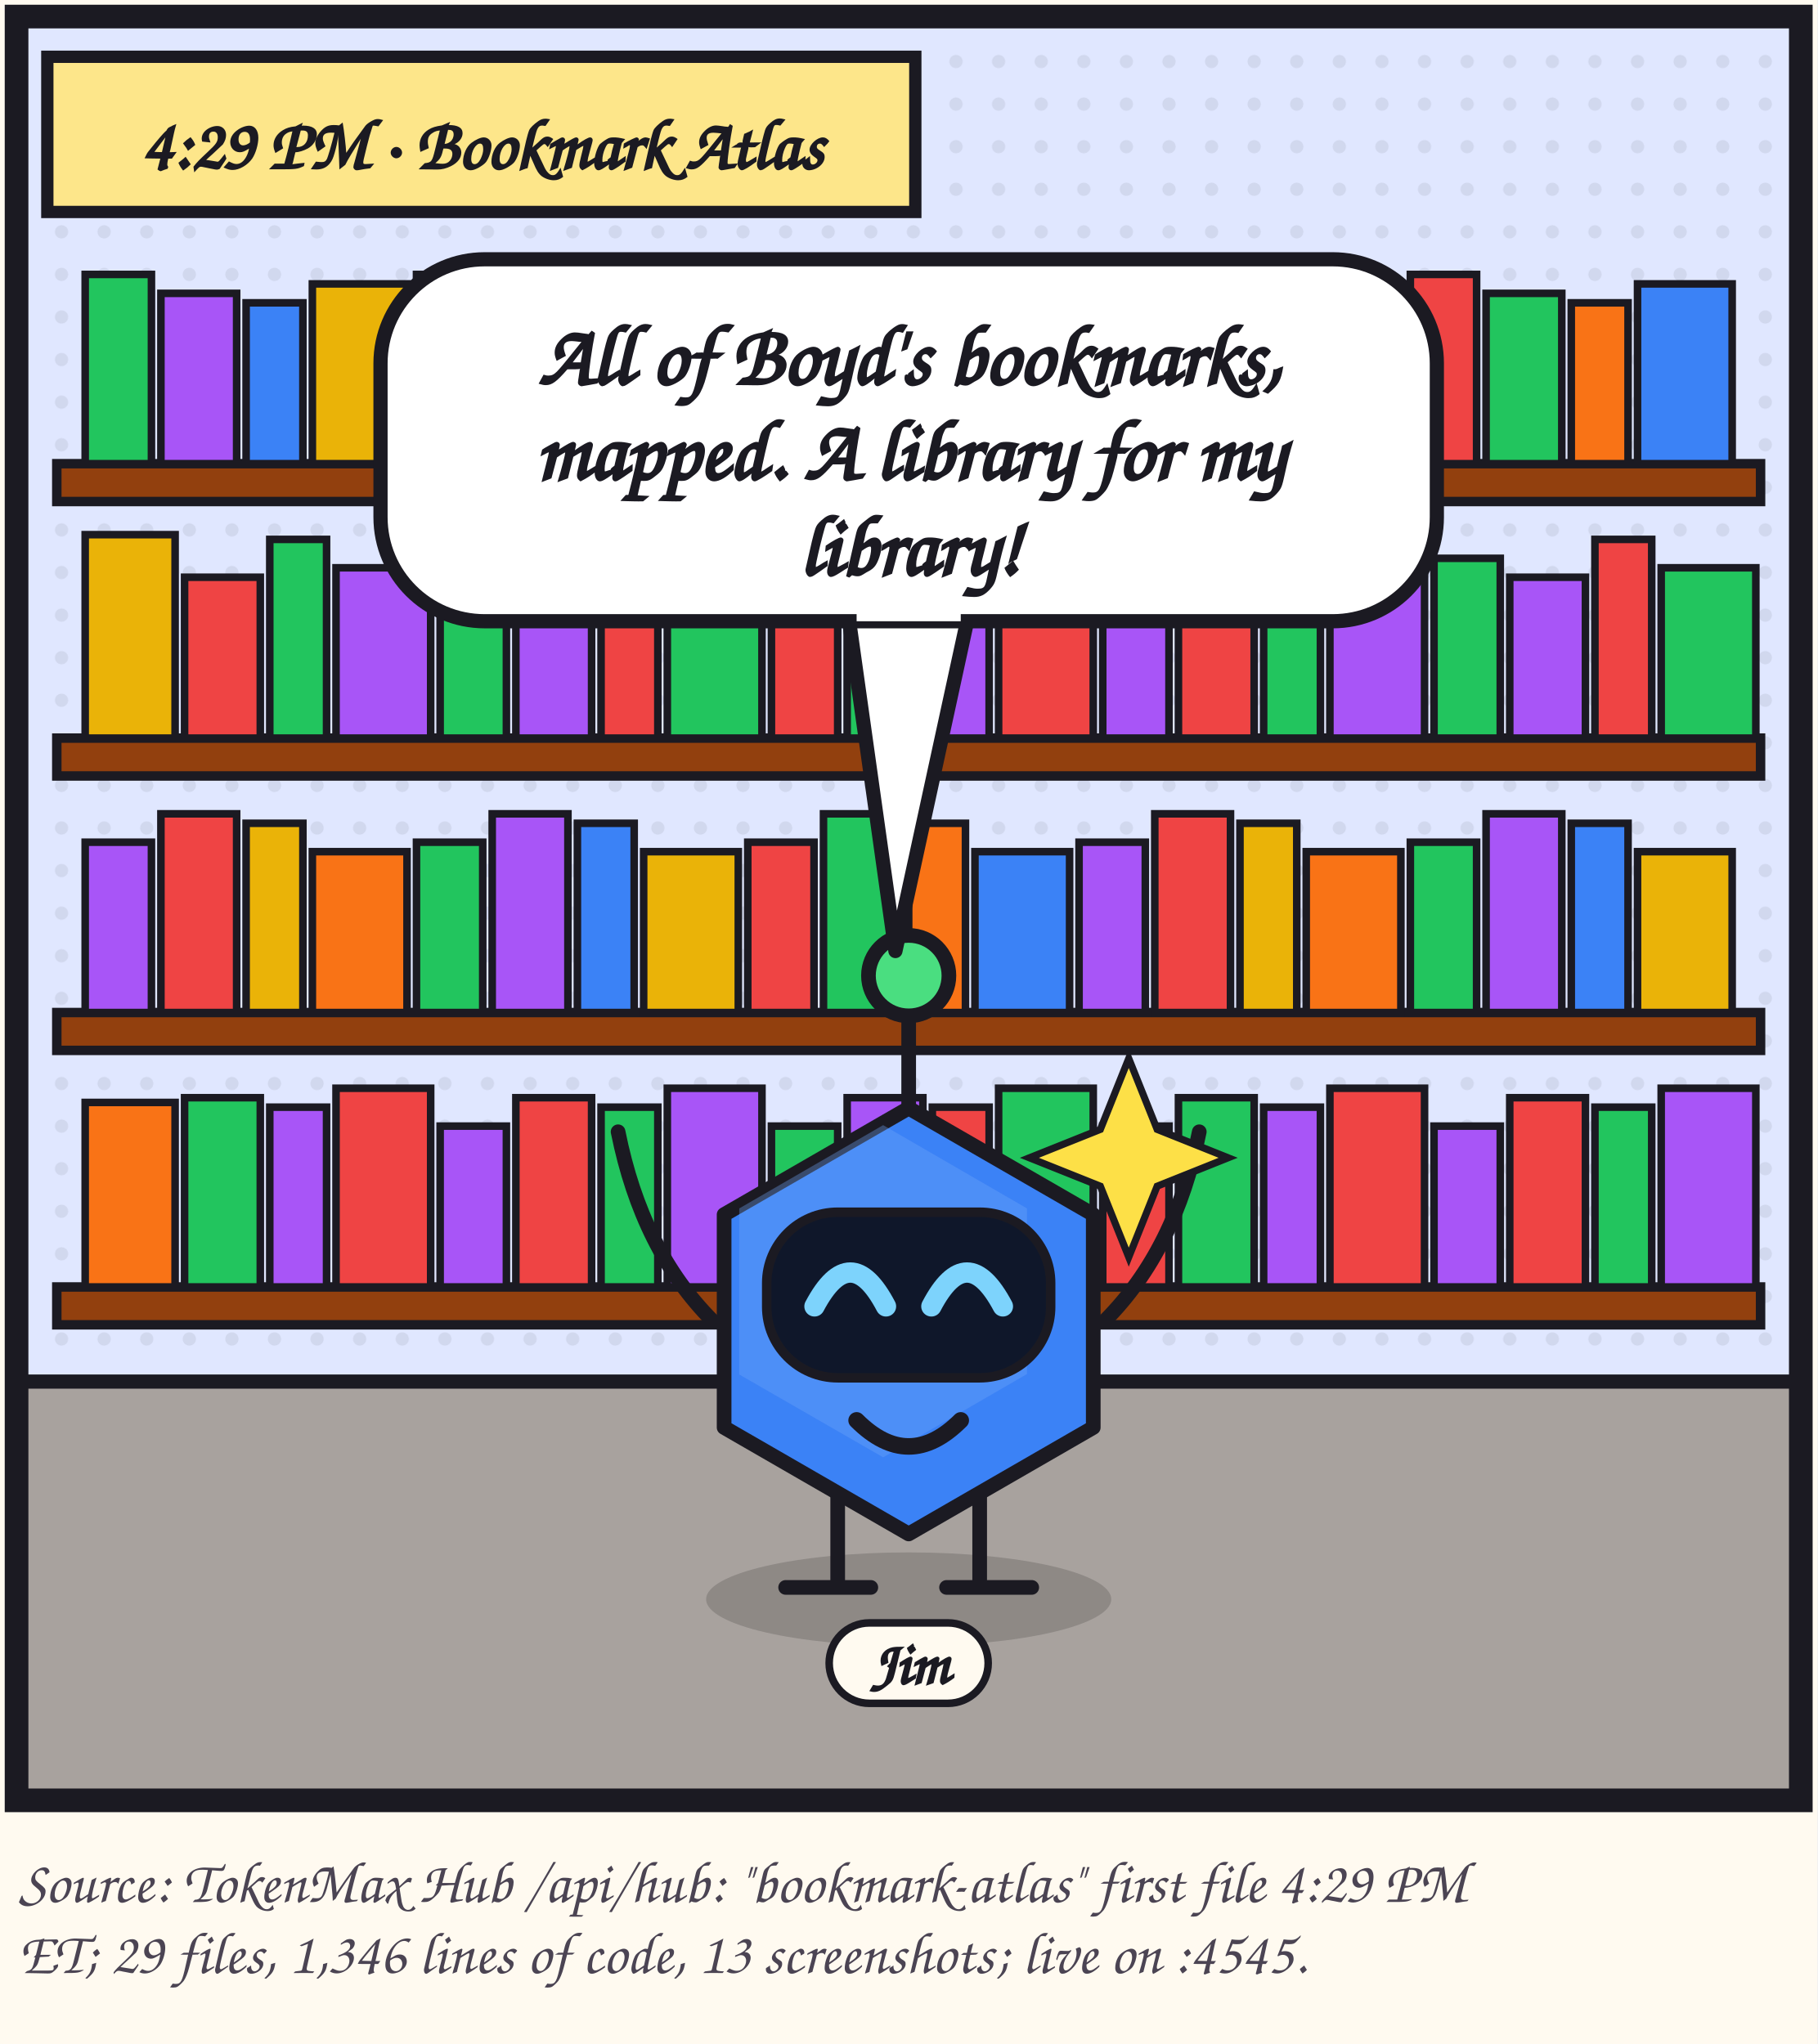
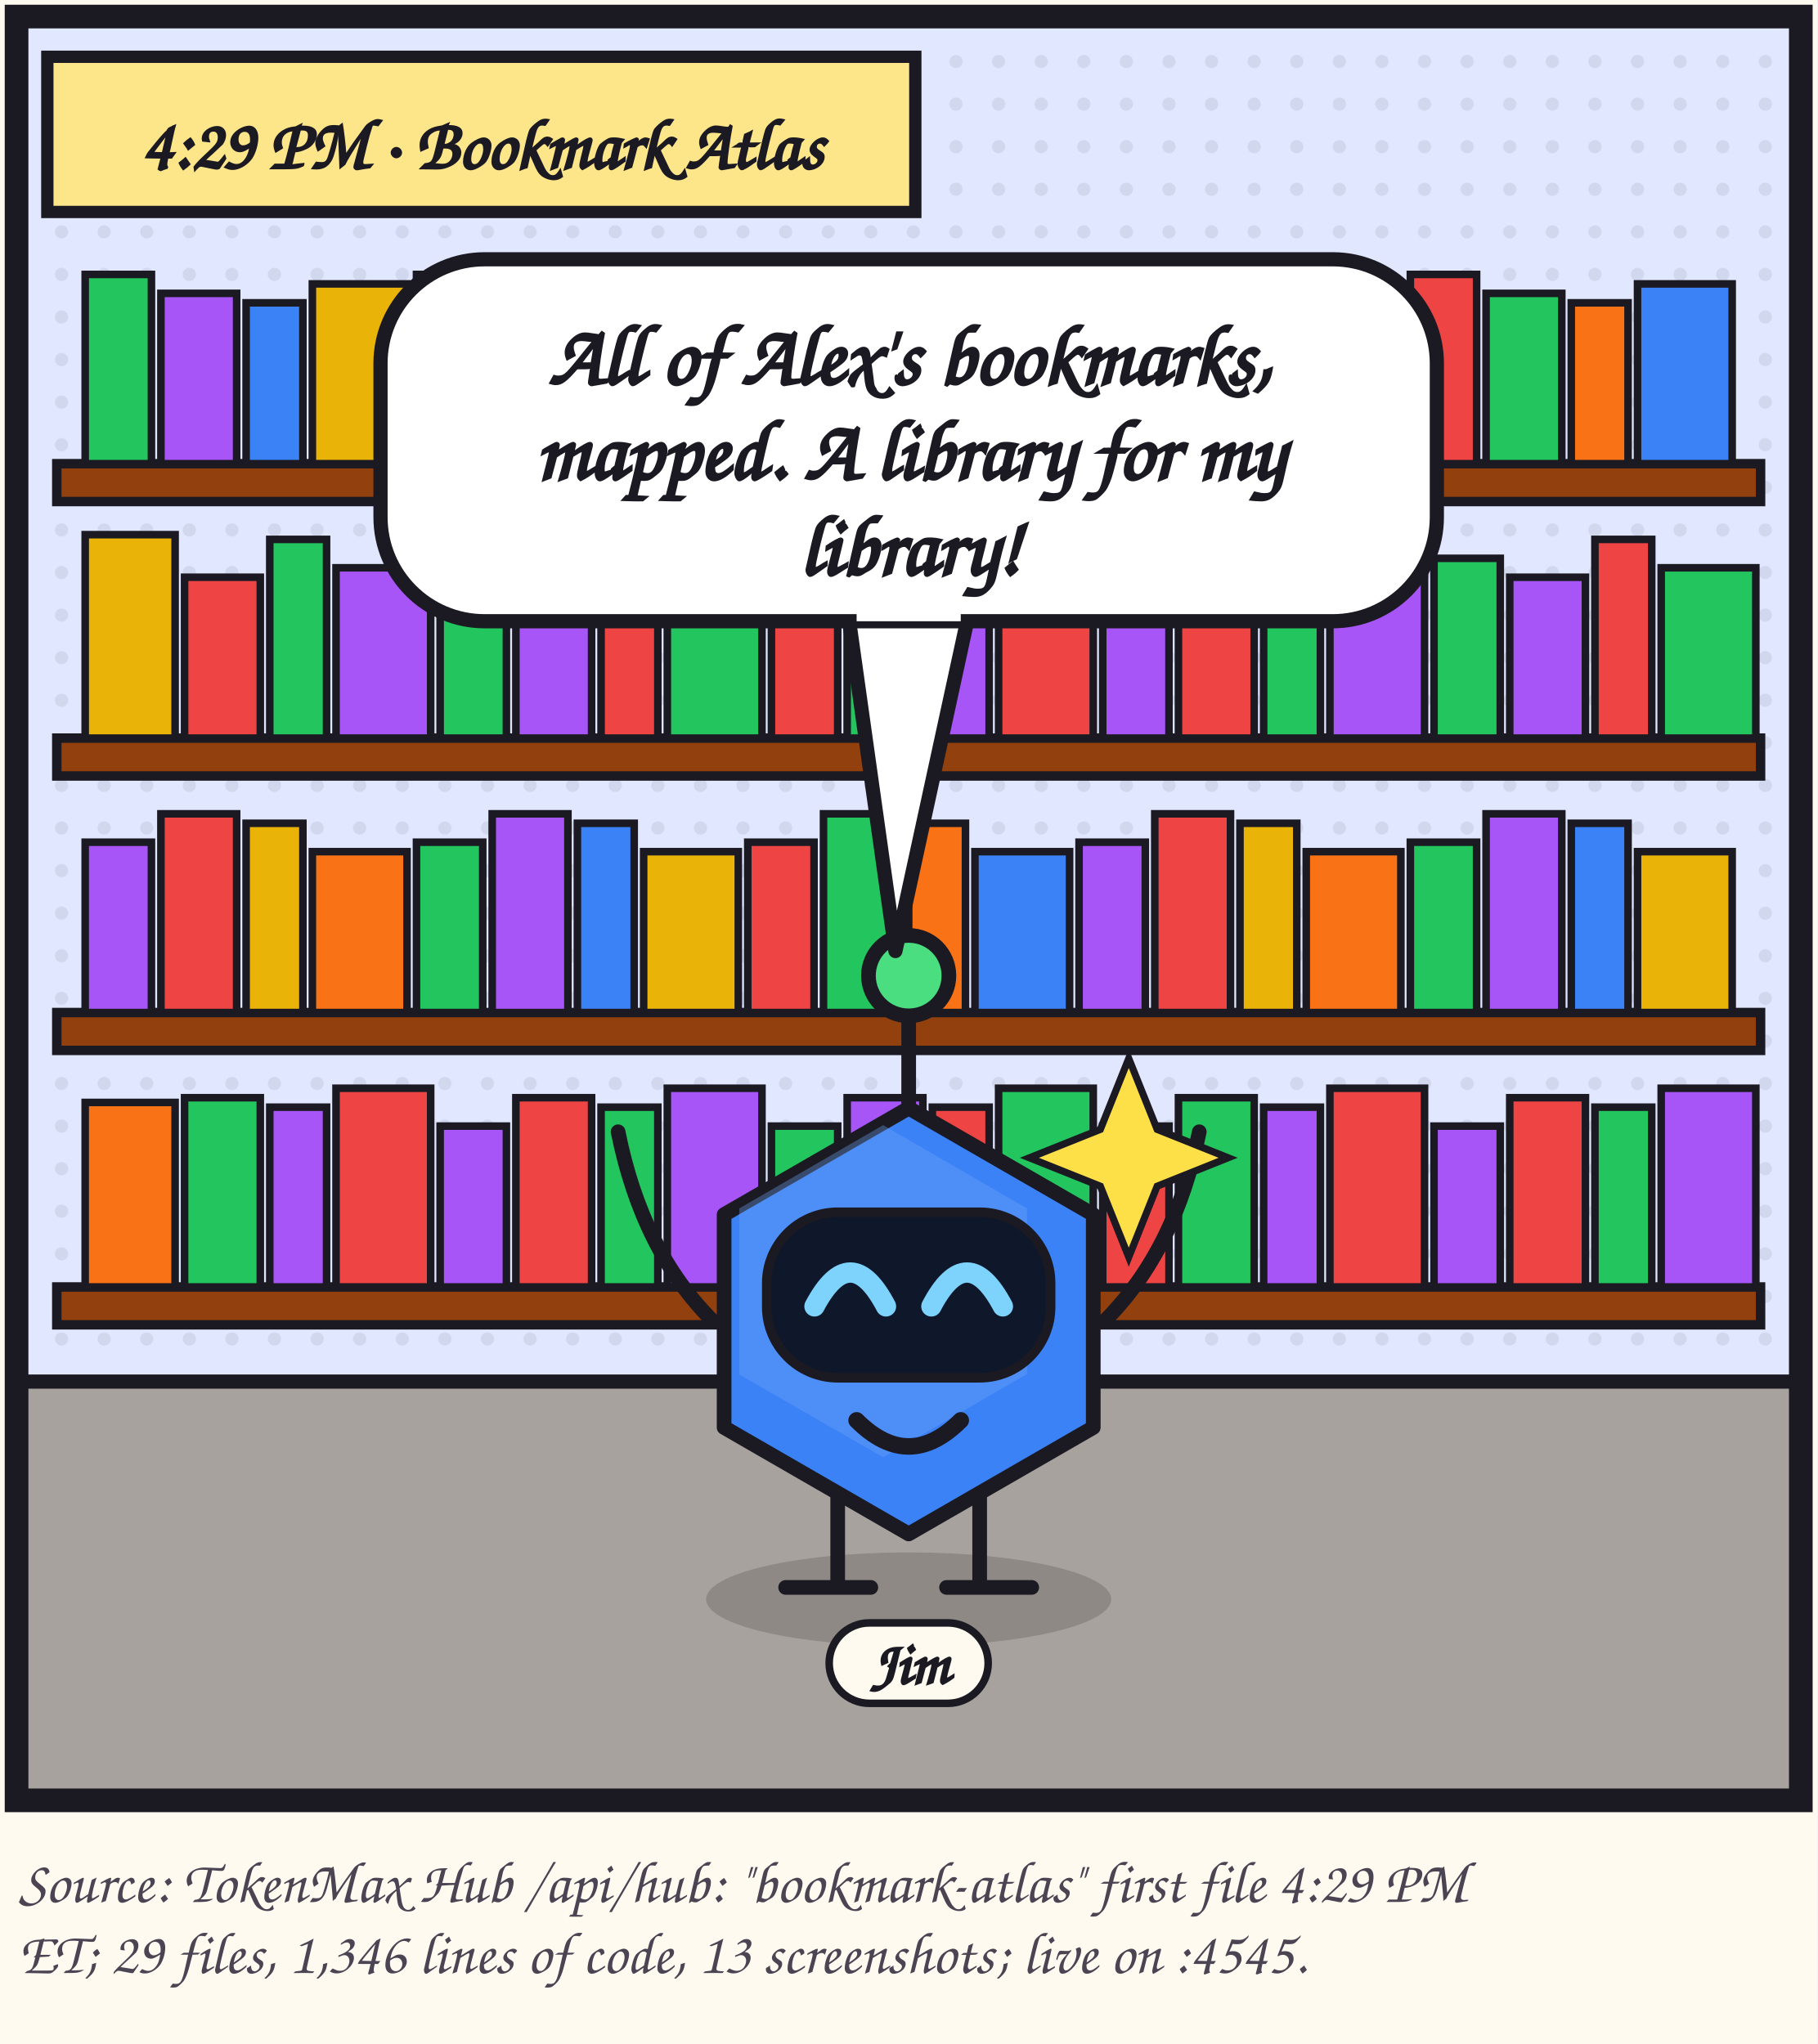
<svg xmlns="http://www.w3.org/2000/svg" width="384" height="432" viewBox="-2 -2 384 432">
  <style>
.bub{font-family:'Comic Neue','Comic Sans MS',cursive;font-weight:700;fill:#1b1a22}
.cap{font-family:'Comic Neue','Comic Sans MS',cursive;font-weight:700;fill:#1b1a22}
.tag{font-family:'Comic Neue',cursive;font-weight:700;font-size:13px;fill:#1b1a22}
.tiny{font-family:'Comic Neue',cursive;font-weight:700;font-size:9px;fill:#1b1a22}
.sign{font-family:'Bangers','Impact',sans-serif;letter-spacing:.5px;fill:#1b1a22}
.chalk{font-family:'Comic Neue',cursive;font-weight:700;fill:#f0fdf4}
.sfx{font-family:'Bangers','Impact',sans-serif;stroke:#1b1a22;stroke-width:2.2px;paint-order:stroke;letter-spacing:1px}
.zzz{font-family:'Bangers','Impact',sans-serif;fill:#6366f1;stroke:#1b1a22;stroke-width:1.4px;paint-order:stroke}
.title{font-family:'Bangers','Impact',sans-serif;letter-spacing:1.5px}
.src{font-family:'Comic Neue',cursive;font-size:12.5px;fill:#4b4453}
.srcb{font-family:'Comic Neue',cursive;font-weight:700;font-size:12.5px;fill:#1b1a22}
</style>
  <rect x="-2" y="-2" width="384" height="432" fill="#fffaf0" />
  <defs>
    <linearGradient id="skysunday-build-night-solo5" x1="0" y1="0" x2="0" y2="1">
      <stop offset="0" stop-color="#7dd3fc" />
      <stop offset="1" stop-color="#e0f2fe" />
    </linearGradient>
    <clipPath id="clipsunday-build-night-solo5">
      <rect width="380" height="380" />
    </clipPath>
  </defs>
  <g clip-path="url(#clipsunday-build-night-solo5)">
    <rect width="380" height="380" fill="#e0e7ff" />
    <pattern id="dotssunday-build-night-solo5" width="9" height="9" patternUnits="userSpaceOnUse">
      <circle cx="2" cy="2" r="1.4" fill="rgba(0,0,0,.07)" />
    </pattern>
    <rect width="380" height="380" fill="url(#dotssunday-build-night-solo5)" />
    <rect y="290" width="380" height="90" fill="#a8a29e" />
    <path d="M0,290 H380" stroke="#1b1a22" stroke-width="3" />
    <rect x="10" y="96" width="360" height="8" fill="#92400e" stroke="#1b1a22" stroke-width="2" />
    <rect x="16" y="56" width="14" height="40" fill="#22c55e" stroke="#1b1a22" stroke-width="1.6" />
    <rect x="32" y="60" width="16" height="36" fill="#a855f7" stroke="#1b1a22" stroke-width="1.6" />
    <rect x="50" y="62" width="12" height="34" fill="#3b82f6" stroke="#1b1a22" stroke-width="1.6" />
    <rect x="64" y="58" width="20" height="38" fill="#eab308" stroke="#1b1a22" stroke-width="1.6" />
    <rect x="86" y="56" width="14" height="40" fill="#ef4444" stroke="#1b1a22" stroke-width="1.6" />
    <rect x="102" y="60" width="16" height="36" fill="#22c55e" stroke="#1b1a22" stroke-width="1.6" />
    <rect x="120" y="62" width="12" height="34" fill="#f97316" stroke="#1b1a22" stroke-width="1.6" />
    <rect x="134" y="58" width="20" height="38" fill="#3b82f6" stroke="#1b1a22" stroke-width="1.6" />
    <rect x="156" y="56" width="14" height="40" fill="#a855f7" stroke="#1b1a22" stroke-width="1.6" />
    <rect x="172" y="60" width="16" height="36" fill="#ef4444" stroke="#1b1a22" stroke-width="1.6" />
    <rect x="190" y="62" width="12" height="34" fill="#eab308" stroke="#1b1a22" stroke-width="1.6" />
    <rect x="204" y="58" width="20" height="38" fill="#f97316" stroke="#1b1a22" stroke-width="1.6" />
    <rect x="226" y="56" width="14" height="40" fill="#22c55e" stroke="#1b1a22" stroke-width="1.6" />
    <rect x="242" y="60" width="16" height="36" fill="#a855f7" stroke="#1b1a22" stroke-width="1.6" />
    <rect x="260" y="62" width="12" height="34" fill="#3b82f6" stroke="#1b1a22" stroke-width="1.6" />
    <rect x="274" y="58" width="20" height="38" fill="#eab308" stroke="#1b1a22" stroke-width="1.6" />
    <rect x="296" y="56" width="14" height="40" fill="#ef4444" stroke="#1b1a22" stroke-width="1.6" />
    <rect x="312" y="60" width="16" height="36" fill="#22c55e" stroke="#1b1a22" stroke-width="1.6" />
    <rect x="330" y="62" width="12" height="34" fill="#f97316" stroke="#1b1a22" stroke-width="1.6" />
    <rect x="344" y="58" width="20" height="38" fill="#3b82f6" stroke="#1b1a22" stroke-width="1.6" />
    <rect x="10" y="154" width="360" height="8" fill="#92400e" stroke="#1b1a22" stroke-width="2" />
    <rect x="16" y="111" width="19" height="43" fill="#eab308" stroke="#1b1a22" stroke-width="1.6" />
    <rect x="37" y="120" width="16" height="34" fill="#ef4444" stroke="#1b1a22" stroke-width="1.6" />
    <rect x="55" y="112" width="12" height="42" fill="#22c55e" stroke="#1b1a22" stroke-width="1.6" />
    <rect x="69" y="118" width="20" height="36" fill="#a855f7" stroke="#1b1a22" stroke-width="1.6" />
    <rect x="91" y="116" width="14" height="38" fill="#22c55e" stroke="#1b1a22" stroke-width="1.6" />
    <rect x="107" y="120" width="16" height="34" fill="#a855f7" stroke="#1b1a22" stroke-width="1.6" />
    <rect x="125" y="112" width="12" height="42" fill="#ef4444" stroke="#1b1a22" stroke-width="1.6" />
    <rect x="139" y="118" width="20" height="36" fill="#22c55e" stroke="#1b1a22" stroke-width="1.6" />
    <rect x="161" y="116" width="14" height="38" fill="#ef4444" stroke="#1b1a22" stroke-width="1.6" />
    <rect x="177" y="120" width="16" height="34" fill="#22c55e" stroke="#1b1a22" stroke-width="1.6" />
    <rect x="195" y="112" width="12" height="42" fill="#a855f7" stroke="#1b1a22" stroke-width="1.6" />
    <rect x="209" y="118" width="20" height="36" fill="#ef4444" stroke="#1b1a22" stroke-width="1.6" />
    <rect x="231" y="116" width="14" height="38" fill="#a855f7" stroke="#1b1a22" stroke-width="1.6" />
    <rect x="247" y="120" width="16" height="34" fill="#ef4444" stroke="#1b1a22" stroke-width="1.6" />
    <rect x="265" y="112" width="12" height="42" fill="#22c55e" stroke="#1b1a22" stroke-width="1.6" />
    <rect x="279" y="118" width="20" height="36" fill="#a855f7" stroke="#1b1a22" stroke-width="1.6" />
    <rect x="301" y="116" width="14" height="38" fill="#22c55e" stroke="#1b1a22" stroke-width="1.6" />
    <rect x="317" y="120" width="16" height="34" fill="#a855f7" stroke="#1b1a22" stroke-width="1.6" />
    <rect x="335" y="112" width="12" height="42" fill="#ef4444" stroke="#1b1a22" stroke-width="1.6" />
    <rect x="349" y="118" width="20" height="36" fill="#22c55e" stroke="#1b1a22" stroke-width="1.6" />
    <rect x="10" y="212" width="360" height="8" fill="#92400e" stroke="#1b1a22" stroke-width="2" />
    <rect x="16" y="176" width="14" height="36" fill="#a855f7" stroke="#1b1a22" stroke-width="1.6" />
    <rect x="32" y="170" width="16" height="42" fill="#ef4444" stroke="#1b1a22" stroke-width="1.6" />
    <rect x="50" y="172" width="12" height="40" fill="#eab308" stroke="#1b1a22" stroke-width="1.6" />
    <rect x="64" y="178" width="20" height="34" fill="#f97316" stroke="#1b1a22" stroke-width="1.6" />
    <rect x="86" y="176" width="14" height="36" fill="#22c55e" stroke="#1b1a22" stroke-width="1.6" />
    <rect x="102" y="170" width="16" height="42" fill="#a855f7" stroke="#1b1a22" stroke-width="1.6" />
    <rect x="120" y="172" width="12" height="40" fill="#3b82f6" stroke="#1b1a22" stroke-width="1.6" />
    <rect x="134" y="178" width="20" height="34" fill="#eab308" stroke="#1b1a22" stroke-width="1.6" />
    <rect x="156" y="176" width="14" height="36" fill="#ef4444" stroke="#1b1a22" stroke-width="1.6" />
    <rect x="172" y="170" width="16" height="42" fill="#22c55e" stroke="#1b1a22" stroke-width="1.6" />
    <rect x="190" y="172" width="12" height="40" fill="#f97316" stroke="#1b1a22" stroke-width="1.6" />
    <rect x="204" y="178" width="20" height="34" fill="#3b82f6" stroke="#1b1a22" stroke-width="1.6" />
    <rect x="226" y="176" width="14" height="36" fill="#a855f7" stroke="#1b1a22" stroke-width="1.6" />
    <rect x="242" y="170" width="16" height="42" fill="#ef4444" stroke="#1b1a22" stroke-width="1.6" />
    <rect x="260" y="172" width="12" height="40" fill="#eab308" stroke="#1b1a22" stroke-width="1.6" />
    <rect x="274" y="178" width="20" height="34" fill="#f97316" stroke="#1b1a22" stroke-width="1.6" />
    <rect x="296" y="176" width="14" height="36" fill="#22c55e" stroke="#1b1a22" stroke-width="1.6" />
    <rect x="312" y="170" width="16" height="42" fill="#a855f7" stroke="#1b1a22" stroke-width="1.6" />
    <rect x="330" y="172" width="12" height="40" fill="#3b82f6" stroke="#1b1a22" stroke-width="1.6" />
    <rect x="344" y="178" width="20" height="34" fill="#eab308" stroke="#1b1a22" stroke-width="1.6" />
    <rect x="10" y="270" width="360" height="8" fill="#92400e" stroke="#1b1a22" stroke-width="2" />
    <rect x="16" y="231" width="19" height="39" fill="#f97316" stroke="#1b1a22" stroke-width="1.6" />
    <rect x="37" y="230" width="16" height="40" fill="#22c55e" stroke="#1b1a22" stroke-width="1.6" />
    <rect x="55" y="232" width="12" height="38" fill="#a855f7" stroke="#1b1a22" stroke-width="1.6" />
    <rect x="69" y="228" width="20" height="42" fill="#ef4444" stroke="#1b1a22" stroke-width="1.6" />
    <rect x="91" y="236" width="14" height="34" fill="#a855f7" stroke="#1b1a22" stroke-width="1.6" />
    <rect x="107" y="230" width="16" height="40" fill="#ef4444" stroke="#1b1a22" stroke-width="1.6" />
    <rect x="125" y="232" width="12" height="38" fill="#22c55e" stroke="#1b1a22" stroke-width="1.6" />
    <rect x="139" y="228" width="20" height="42" fill="#a855f7" stroke="#1b1a22" stroke-width="1.6" />
    <rect x="161" y="236" width="14" height="34" fill="#22c55e" stroke="#1b1a22" stroke-width="1.6" />
    <rect x="177" y="230" width="16" height="40" fill="#a855f7" stroke="#1b1a22" stroke-width="1.6" />
    <rect x="195" y="232" width="12" height="38" fill="#ef4444" stroke="#1b1a22" stroke-width="1.6" />
    <rect x="209" y="228" width="20" height="42" fill="#22c55e" stroke="#1b1a22" stroke-width="1.6" />
    <rect x="231" y="236" width="14" height="34" fill="#ef4444" stroke="#1b1a22" stroke-width="1.6" />
    <rect x="247" y="230" width="16" height="40" fill="#22c55e" stroke="#1b1a22" stroke-width="1.6" />
    <rect x="265" y="232" width="12" height="38" fill="#a855f7" stroke="#1b1a22" stroke-width="1.6" />
    <rect x="279" y="228" width="20" height="42" fill="#ef4444" stroke="#1b1a22" stroke-width="1.6" />
    <rect x="301" y="236" width="14" height="34" fill="#a855f7" stroke="#1b1a22" stroke-width="1.6" />
    <rect x="317" y="230" width="16" height="40" fill="#ef4444" stroke="#1b1a22" stroke-width="1.6" />
    <rect x="335" y="232" width="12" height="38" fill="#22c55e" stroke="#1b1a22" stroke-width="1.6" />
    <rect x="349" y="228" width="20" height="42" fill="#a855f7" stroke="#1b1a22" stroke-width="1.6" />
    <g transform="translate(190,334)">
      <ellipse cx="0" cy="2" rx="42.8" ry="9.9" fill="rgba(0,0,0,.16)" />
      <path d="M-15,-21.8 V-1 M15,-21.8 V-1" stroke="#1b1a22" stroke-width="3.1" stroke-linejoin="round" stroke-linecap="round" fill="none" />
      <path d="M-26,-0.5 H-8 M8,-0.5 H26" stroke="#1b1a22" stroke-width="3.1" stroke-linejoin="round" stroke-linecap="round" fill="none" />
      <path d="M-41.4,-56.8 q-15,-15 -20,-40 M41.4,-56.8 q15,-15 20,-40" stroke="#1b1a22" stroke-width="3.1" stroke-linejoin="round" stroke-linecap="round" fill="none" />
      <g transform="translate(0,-56.8)">
        <path d="M39,22.5 L0,45 L-39,22.5 L-39,-22.5 L-0,-45 L39,-22.5Z" fill="#3b82f6" stroke="#1b1a22" stroke-width="3.1" stroke-linejoin="round" stroke-linecap="round" />
        <path d="M30.4,17.5 L0,35.1 L-30.4,17.6 L-30.4,-17.5 L-0,-35.1 L30.4,-17.5Z" fill="#71a5f8" opacity=".35" transform="translate(-5.4,-6.3)" />
        <path d="M0,-45 V-67.5" stroke="#1b1a22" stroke-width="3.1" stroke-linejoin="round" stroke-linecap="round" />
        <circle cx="0" cy="-73" r="8.5" fill="#4ade80" stroke="#1b1a22" stroke-width="3.1" stroke-linejoin="round" stroke-linecap="round" />
        <rect x="-30" y="-23" width="60" height="35" rx="15" fill="#0f172a" stroke="#1b1a22" stroke-width="2" />
        <g transform="translate(0,-6)">
          <path d="M-19.9,2.9 Q-12.3,-11.4 -4.8,2.9" fill="none" stroke="#7dd3fc" stroke-width="4.3" stroke-linecap="round" />
          <path d="M4.8,2.9 Q12.3,-11.4 19.9,2.9" fill="none" stroke="#7dd3fc" stroke-width="4.3" stroke-linecap="round" />
        </g>
        <path d="M-11,21 Q0,32 11,21" fill="none" stroke="#1b1a22" stroke-width="3.5" stroke-linecap="round" />
        <path d="M40.5,-40.5 l6,-15 l6,15 l15,6 l-15,6 l-6,15 l-6,-15 l-15,-6z" fill="#fde047" stroke="#1b1a22" stroke-width="1.5" />
      </g>
    </g>
    <g>
      <rect x="173.2" y="341" width="33.6" height="17" rx="8.5" fill="#fffaf0" stroke="#1b1a22" stroke-width="1.6" />
      <text x="190" y="354" text-anchor="middle" class="tag">Jim</text>
    </g>
    <rect x="8" y="10" width="183.4" height="32.8" fill="#fde68a" stroke="#1b1a22" stroke-width="2.6" />
    <text x="99.7" y="33.8" text-anchor="middle" class="cap" font-size="15">4:29 PM · Bookmark Atlas</text>
    <path d="M177,126.3 L187.2,199 L203,126.3" fill="#ffffff" stroke="#1b1a22" stroke-width="3" stroke-linejoin="round" />
    <rect x="78.4" y="52.8" width="223.2" height="76.5" rx="22" fill="#ffffff" stroke="#1b1a22" stroke-width="3" />
    <path d="M179,127.3 H201" stroke="#ffffff" stroke-width="4" />
-     <text x="190" y="79.4" text-anchor="middle" class="bub" font-size="18">All of Boyd's bookmarks,</text>
+     <text x="190" y="79.4" text-anchor="middle" class="bub" font-size="18">All of Alex's bookmarks,</text>
    <text x="190" y="99.5" text-anchor="middle" class="bub" font-size="18">mapped. A library for my</text>
    <text x="190" y="119.7" text-anchor="middle" class="bub" font-size="18">library!</text>
  </g>
  <rect x="1.5" y="1.5" width="377" height="377" fill="none" stroke="#1b1a22" stroke-width="5" />
  <text x="2" y="400" class="src">Source: TokenMax Hub /api/hub: "bookmark-atlas" first file 4:29 PM</text>
  <text x="2" y="415" class="src">ET; 29 files, 1,346 lines of code, 13 screenshots; live on :4545.</text>
</svg>
